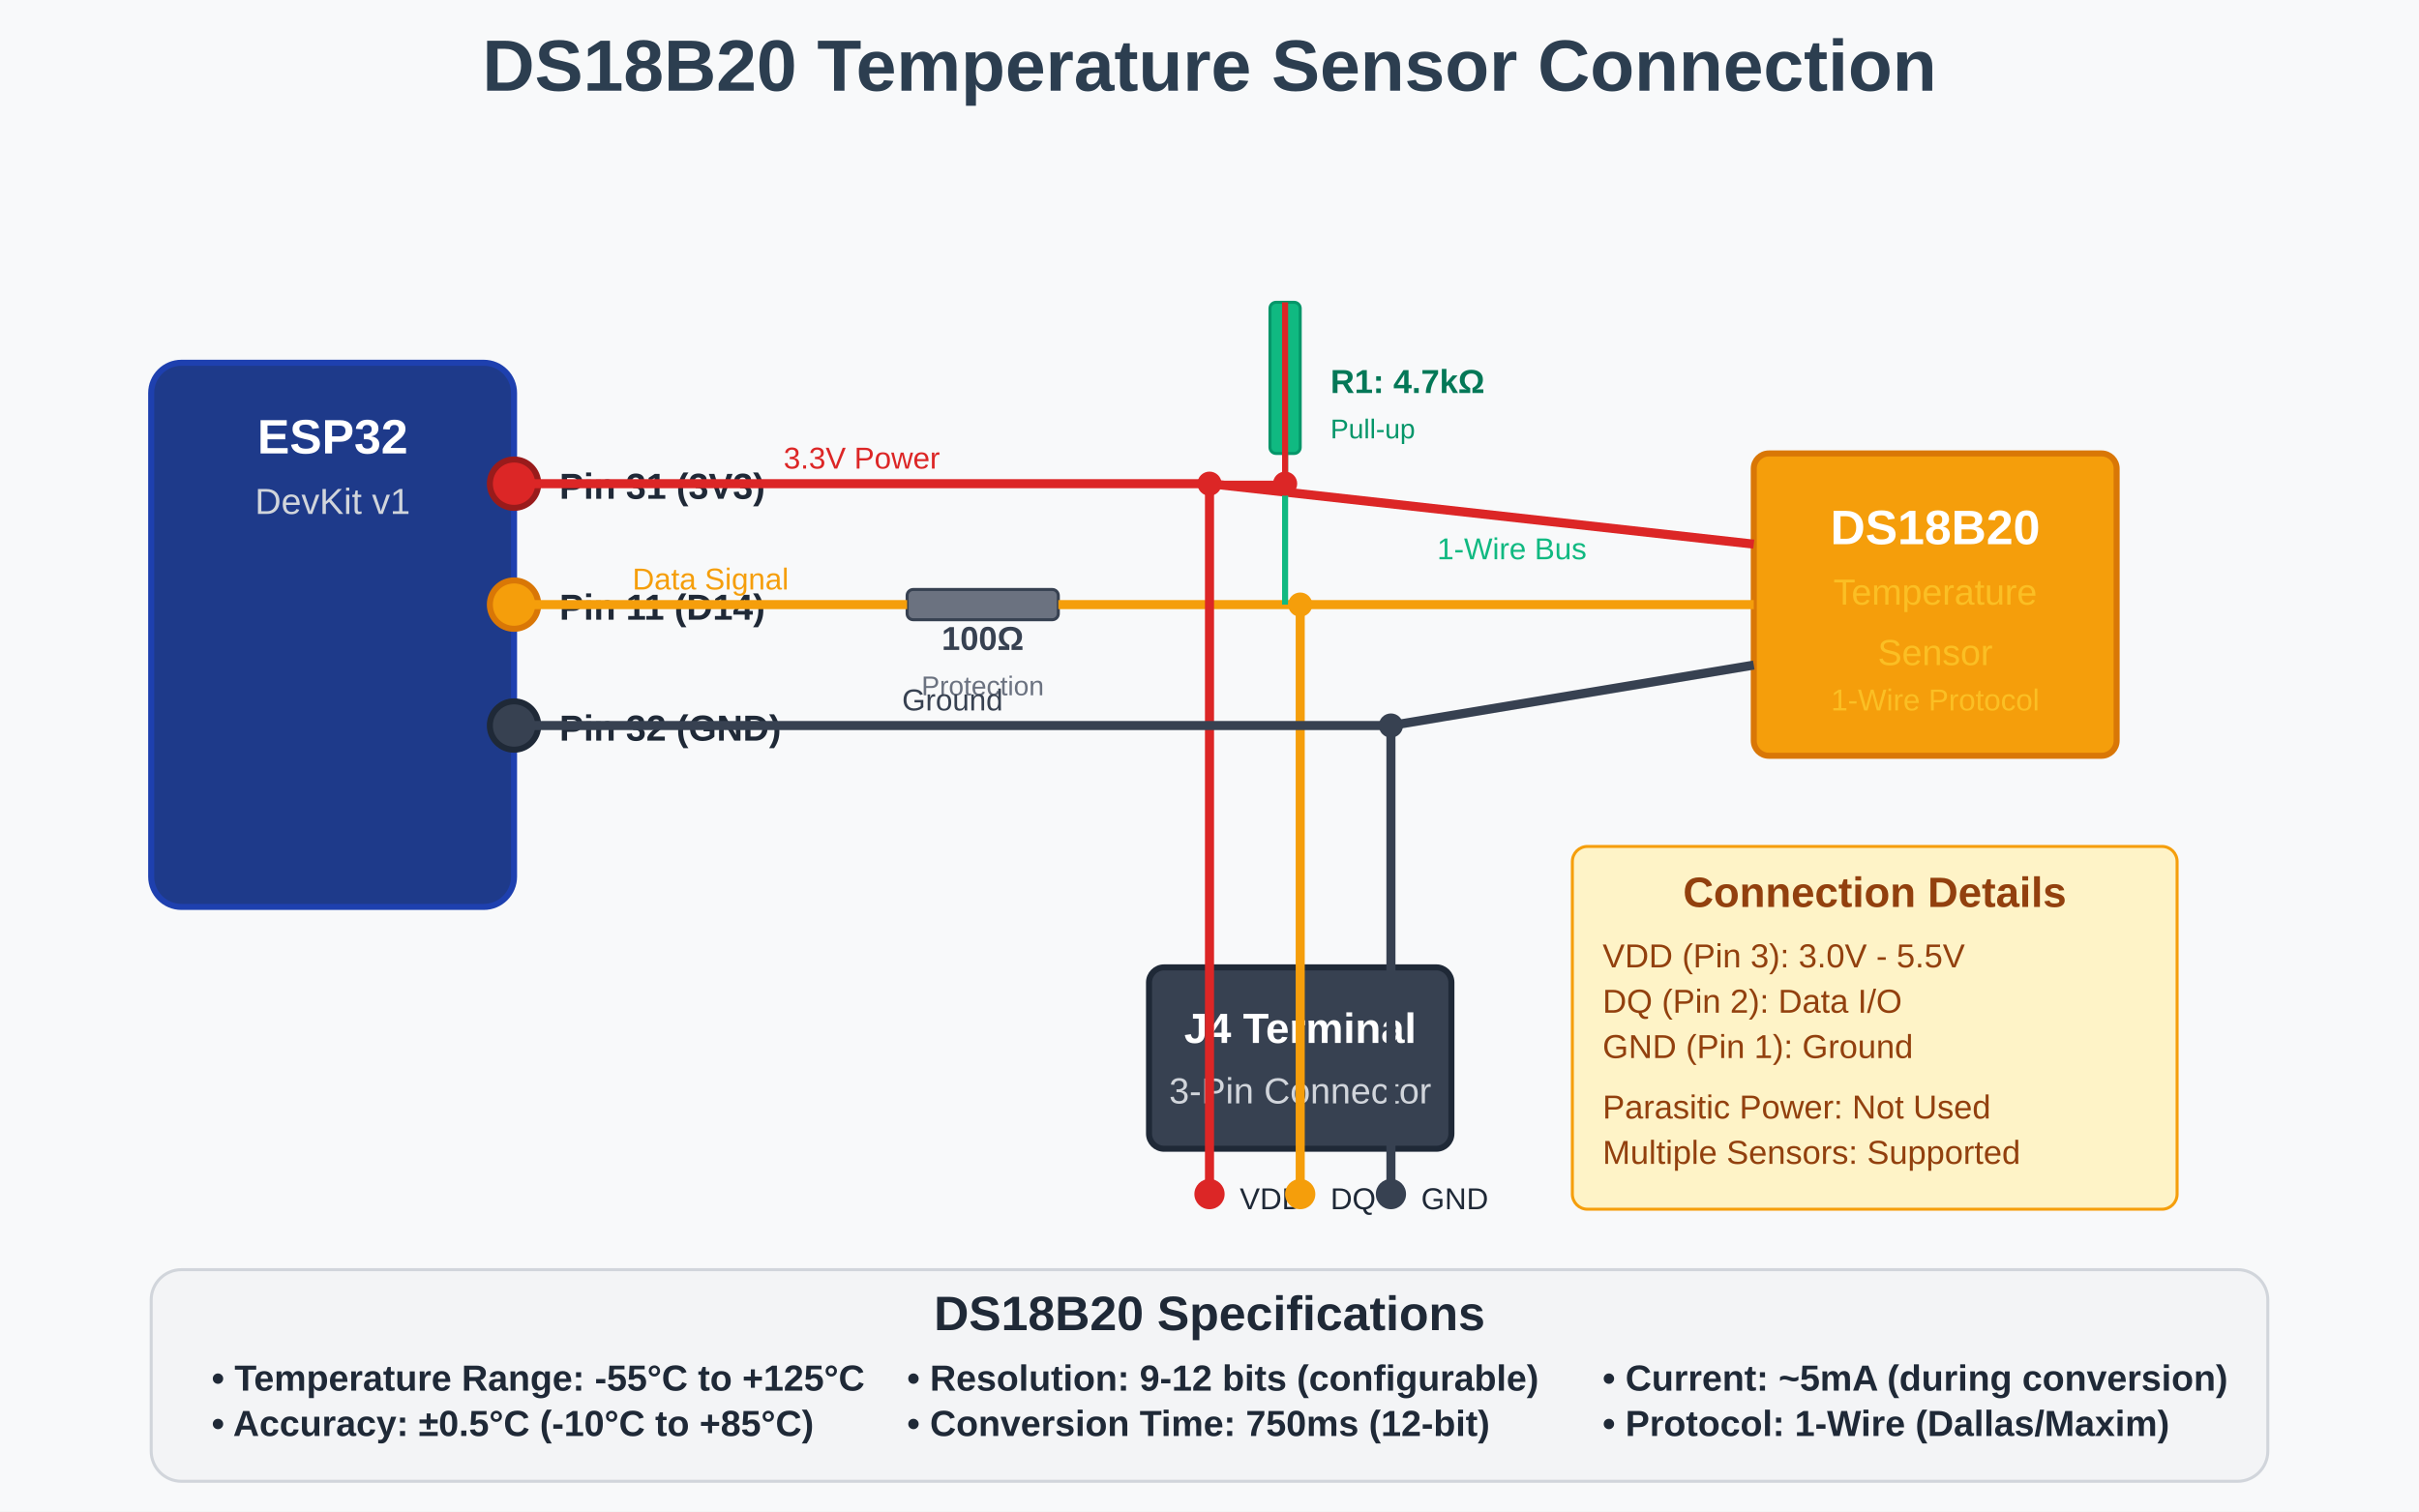
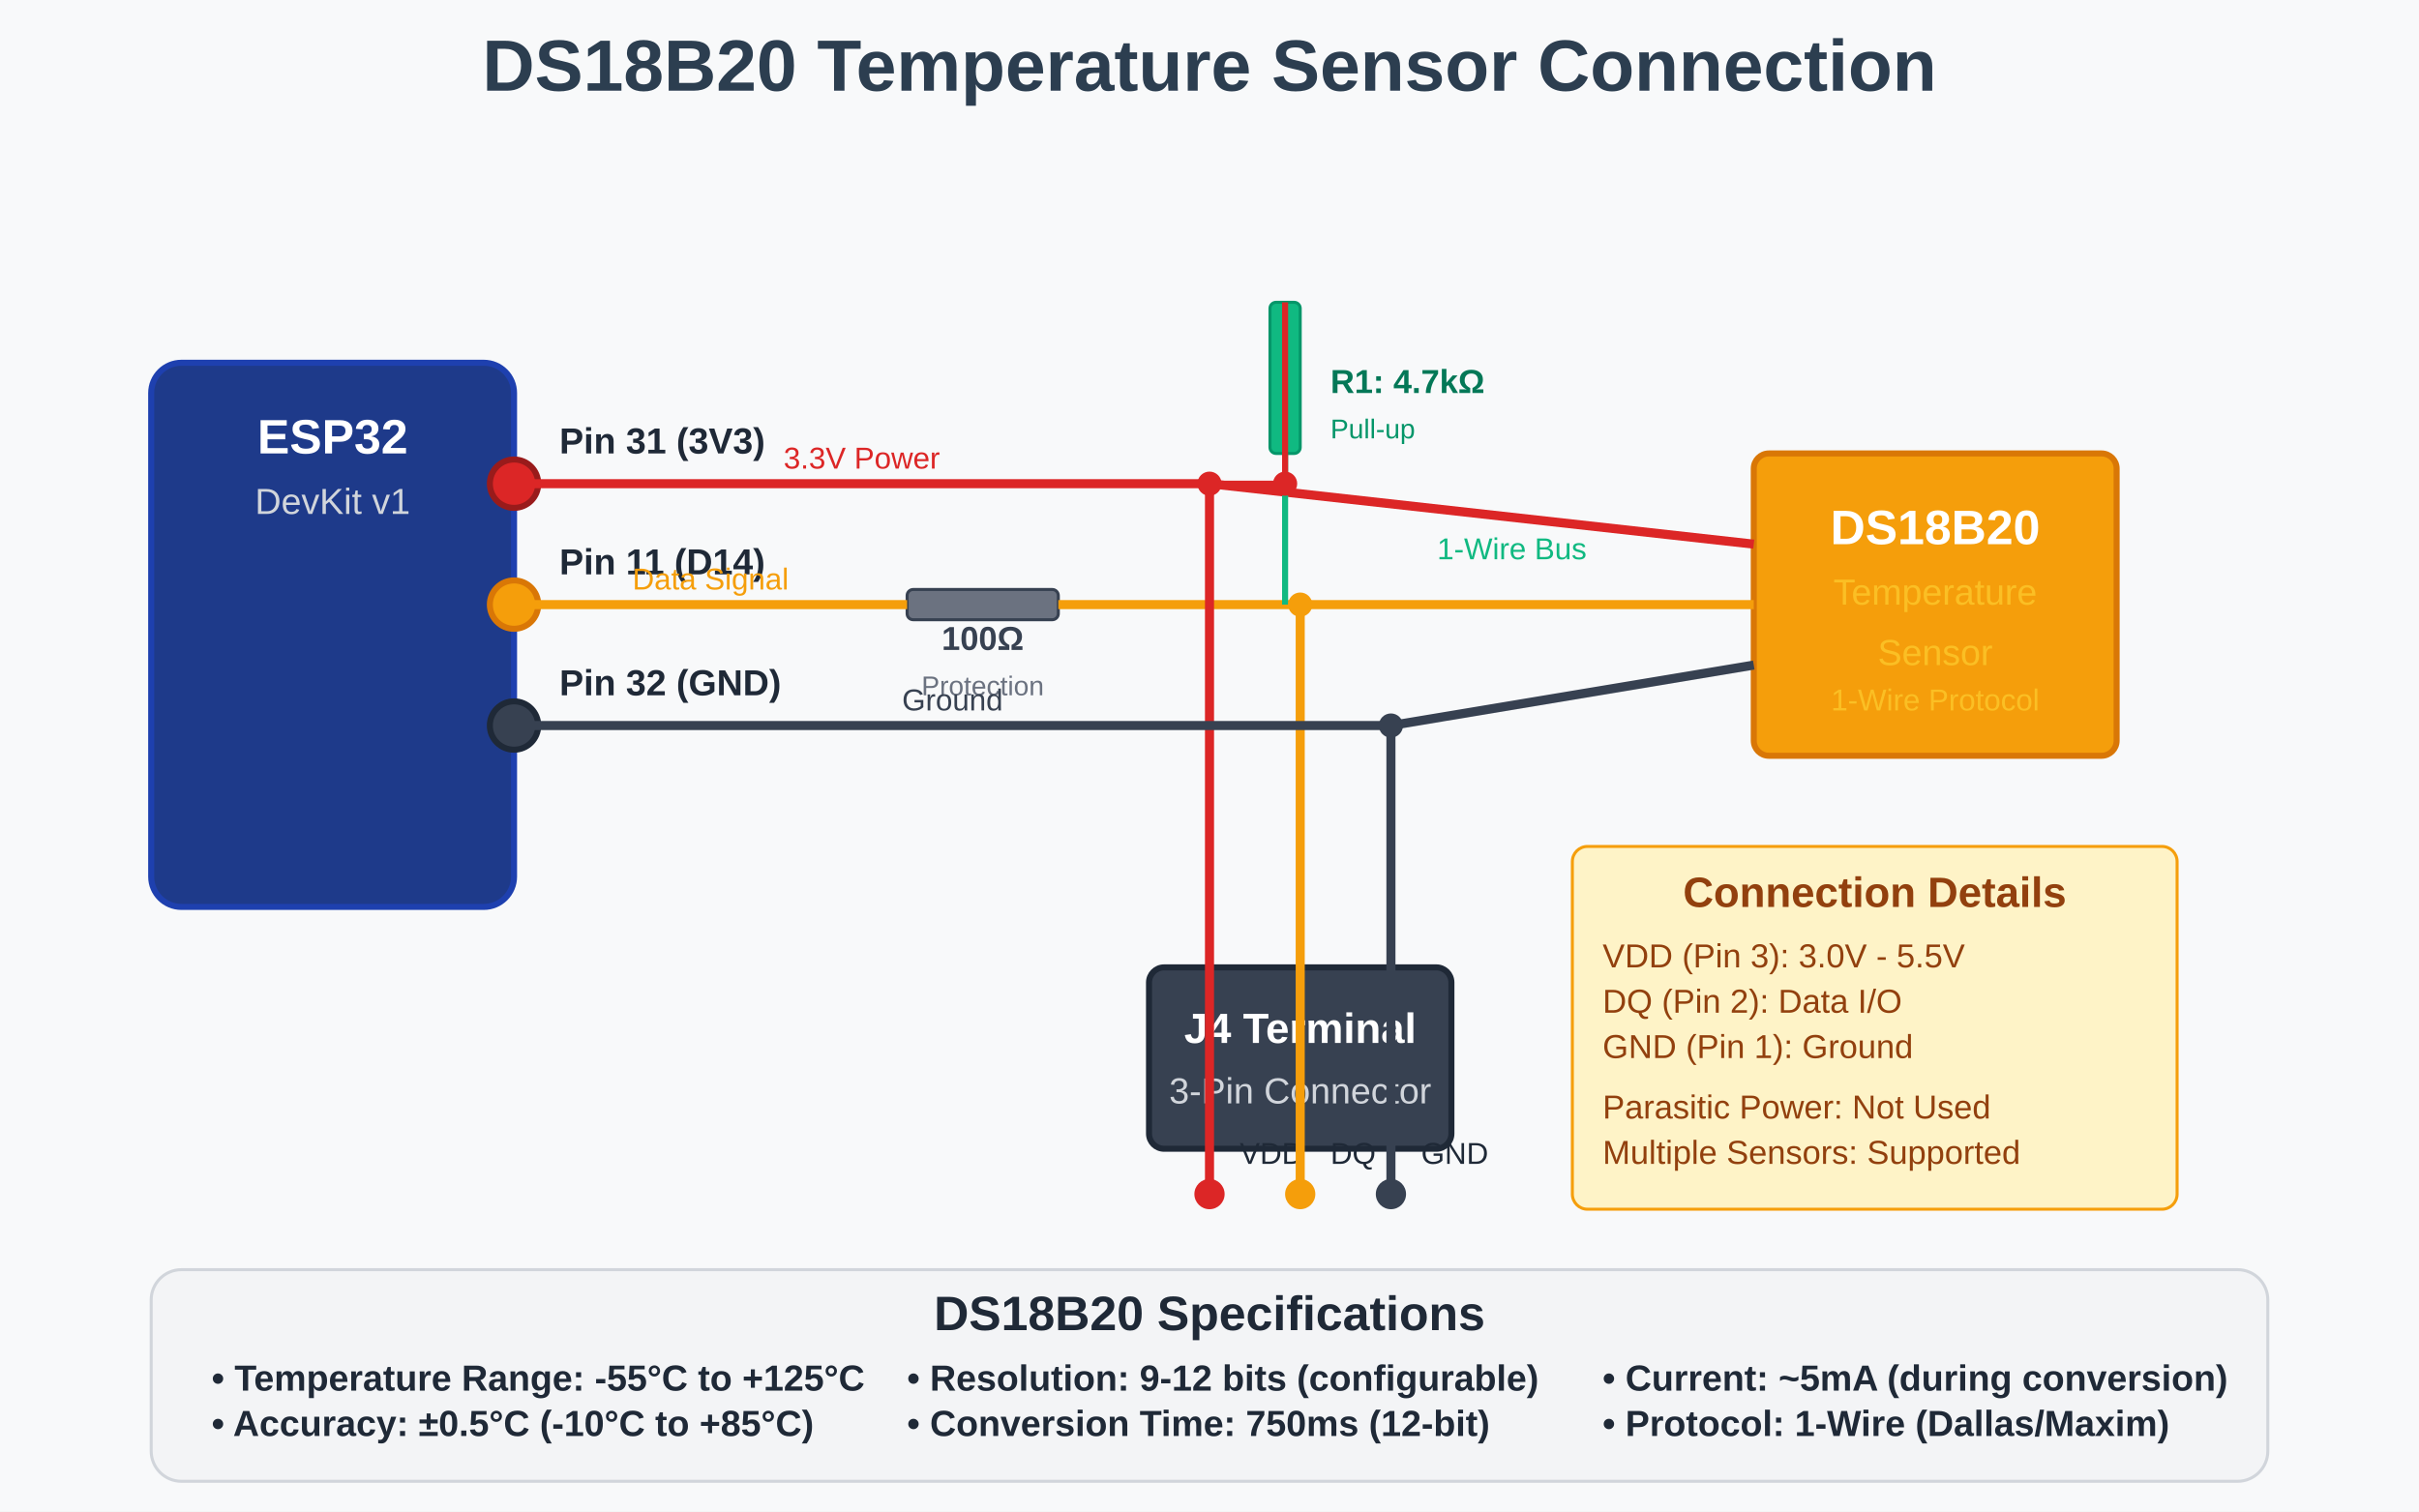
<svg xmlns="http://www.w3.org/2000/svg" width="800" height="500">
  <rect width="800" height="500" fill="#f8f9fa" />
  <text x="400" y="30" text-anchor="middle" font-family="Arial, sans-serif" font-size="24" font-weight="bold" fill="#2c3e50">
    DS18B20 Temperature Sensor Connection
  </text>
  <rect x="50" y="120" width="120" height="180" rx="10" fill="#1e3a8a" stroke="#1e40af" stroke-width="2" />
  <text x="110" y="150" text-anchor="middle" font-family="Arial, sans-serif" font-size="16" font-weight="bold" fill="#fff">ESP32</text>
  <text x="110" y="170" text-anchor="middle" font-family="Arial, sans-serif" font-size="12" fill="#d1d5db">DevKit v1</text>
  <circle cx="170" cy="200" r="8" fill="#f59e0b" stroke="#d97706" stroke-width="2" />
-   <text x="185" y="205" font-family="Arial, sans-serif" font-size="12" font-weight="bold" fill="#1f2937">Pin 11 (D14)</text>
+   <text x="185" y="190" font-family="Arial, sans-serif" font-size="12" font-weight="bold" fill="#1f2937">Pin 11 (D14)</text>
  <circle cx="170" cy="160" r="8" fill="#dc2626" stroke="#991b1b" stroke-width="2" />
-   <text x="185" y="165" font-family="Arial, sans-serif" font-size="12" font-weight="bold" fill="#1f2937">Pin 31 (3V3)</text>
+   <text x="185" y="150" font-family="Arial, sans-serif" font-size="12" font-weight="bold" fill="#1f2937">Pin 31 (3V3)</text>
  <circle cx="170" cy="240" r="8" fill="#374151" stroke="#1f2937" stroke-width="2" />
-   <text x="185" y="245" font-family="Arial, sans-serif" font-size="12" font-weight="bold" fill="#1f2937">Pin 32 (GND)</text>
+   <text x="185" y="230" font-family="Arial, sans-serif" font-size="12" font-weight="bold" fill="#1f2937">Pin 32 (GND)</text>
  <rect x="300" y="195" width="50" height="10" rx="2" fill="#6b7280" stroke="#374151" stroke-width="1" />
  <text x="325" y="215" text-anchor="middle" font-family="Arial, sans-serif" font-size="11" font-weight="bold" fill="#374151">100Ω</text>
  <text x="325" y="230" text-anchor="middle" font-family="Arial, sans-serif" font-size="9" fill="#6b7280">Protection</text>
  <rect x="420" y="100" width="10" height="50" rx="2" fill="#10b981" stroke="#059669" stroke-width="1" />
  <text x="440" y="130" font-family="Arial, sans-serif" font-size="11" font-weight="bold" fill="#047857">R1: 4.7kΩ</text>
  <text x="440" y="145" font-family="Arial, sans-serif" font-size="9" fill="#059669">Pull-up</text>
  <rect x="380" y="320" width="100" height="60" rx="5" fill="#374151" stroke="#1f2937" stroke-width="2" />
  <text x="430" y="345" text-anchor="middle" font-family="Arial, sans-serif" font-size="14" font-weight="bold" fill="#fff">J4 Terminal</text>
  <text x="430" y="365" text-anchor="middle" font-family="Arial, sans-serif" font-size="12" fill="#d1d5db">3-Pin Connector</text>
  <circle cx="400" cy="395" r="5" fill="#dc2626" />
-   <text x="410" y="400" font-family="Arial, sans-serif" font-size="10" fill="#1f2937">VDD</text>
+   <text x="410" y="385" font-family="Arial, sans-serif" font-size="10" fill="#1f2937">VDD</text>
  <circle cx="430" cy="395" r="5" fill="#f59e0b" />
-   <text x="440" y="400" font-family="Arial, sans-serif" font-size="10" fill="#1f2937">DQ</text>
+   <text x="440" y="385" font-family="Arial, sans-serif" font-size="10" fill="#1f2937">DQ</text>
  <circle cx="460" cy="395" r="5" fill="#374151" />
-   <text x="470" y="400" font-family="Arial, sans-serif" font-size="10" fill="#1f2937">GND</text>
+   <text x="470" y="385" font-family="Arial, sans-serif" font-size="10" fill="#1f2937">GND</text>
  <rect x="580" y="150" width="120" height="100" rx="5" fill="#f59e0b" stroke="#d97706" stroke-width="2" />
  <text x="640" y="180" text-anchor="middle" font-family="Arial, sans-serif" font-size="16" font-weight="bold" fill="#fff">DS18B20</text>
  <text x="640" y="200" text-anchor="middle" font-family="Arial, sans-serif" font-size="12" fill="#fbbf24">Temperature</text>
  <text x="640" y="220" text-anchor="middle" font-family="Arial, sans-serif" font-size="12" fill="#fbbf24">Sensor</text>
  <text x="640" y="235" text-anchor="middle" font-family="Arial, sans-serif" font-size="10" fill="#fbbf24">1-Wire Protocol</text>
  <line x1="170" y1="200" x2="300" y2="200" stroke="#f59e0b" stroke-width="3" />
  <line x1="350" y1="200" x2="430" y2="200" stroke="#f59e0b" stroke-width="3" />
  <line x1="430" y1="200" x2="430" y2="395" stroke="#f59e0b" stroke-width="3" />
  <line x1="430" y1="200" x2="580" y2="200" stroke="#f59e0b" stroke-width="3" />
  <line x1="170" y1="160" x2="400" y2="160" stroke="#dc2626" stroke-width="3" />
  <line x1="400" y1="160" x2="400" y2="395" stroke="#dc2626" stroke-width="3" />
  <line x1="400" y1="160" x2="580" y2="180" stroke="#dc2626" stroke-width="3" />
  <line x1="170" y1="240" x2="460" y2="240" stroke="#374151" stroke-width="3" />
  <line x1="460" y1="240" x2="460" y2="395" stroke="#374151" stroke-width="3" />
  <line x1="460" y1="240" x2="580" y2="220" stroke="#374151" stroke-width="3" />
  <line x1="425" y1="150" x2="425" y2="200" stroke="#10b981" stroke-width="2" />
  <line x1="400" y1="160" x2="425" y2="160" stroke="#dc2626" stroke-width="2" />
  <line x1="425" y1="100" x2="425" y2="160" stroke="#dc2626" stroke-width="2" />
  <circle cx="430" cy="200" r="4" fill="#f59e0b" />
  <circle cx="400" cy="160" r="4" fill="#dc2626" />
  <circle cx="460" cy="240" r="4" fill="#374151" />
  <circle cx="425" cy="160" r="4" fill="#dc2626" />
  <text x="235" y="195" text-anchor="middle" font-family="Arial, sans-serif" font-size="10" fill="#f59e0b">Data Signal</text>
  <text x="285" y="155" text-anchor="middle" font-family="Arial, sans-serif" font-size="10" fill="#dc2626">3.3V Power</text>
  <text x="315" y="235" text-anchor="middle" font-family="Arial, sans-serif" font-size="10" fill="#374151">Ground</text>
  <text x="500" y="185" text-anchor="middle" font-family="Arial, sans-serif" font-size="10" fill="#10b981">1-Wire Bus</text>
  <rect x="50" y="420" width="700" height="70" rx="10" fill="#f3f4f6" stroke="#d1d5db" stroke-width="1" />
  <text x="400" y="440" text-anchor="middle" font-family="Arial, sans-serif" font-size="16" font-weight="bold" fill="#1f2937">DS18B20 Specifications</text>
  <text x="70" y="460" font-family="Arial, sans-serif" font-size="12" font-weight="bold" fill="#1f2937">• Temperature Range: -55°C to +125°C</text>
  <text x="70" y="475" font-family="Arial, sans-serif" font-size="12" font-weight="bold" fill="#1f2937">• Accuracy: ±0.5°C (-10°C to +85°C)</text>
  <text x="300" y="460" font-family="Arial, sans-serif" font-size="12" font-weight="bold" fill="#1f2937">• Resolution: 9-12 bits (configurable)</text>
  <text x="300" y="475" font-family="Arial, sans-serif" font-size="12" font-weight="bold" fill="#1f2937">• Conversion Time: 750ms (12-bit)</text>
  <text x="530" y="460" font-family="Arial, sans-serif" font-size="12" font-weight="bold" fill="#1f2937">• Current: ~5mA (during conversion)</text>
  <text x="530" y="475" font-family="Arial, sans-serif" font-size="12" font-weight="bold" fill="#1f2937">• Protocol: 1-Wire (Dallas/Maxim)</text>
  <rect x="520" y="280" width="200" height="120" rx="5" fill="#fef3c7" stroke="#f59e0b" stroke-width="1" />
  <text x="620" y="300" text-anchor="middle" font-family="Arial, sans-serif" font-size="14" font-weight="bold" fill="#92400e">Connection Details</text>
  <text x="530" y="320" font-family="Arial, sans-serif" font-size="11" fill="#92400e">VDD (Pin 3): 3.0V - 5.5V</text>
  <text x="530" y="335" font-family="Arial, sans-serif" font-size="11" fill="#92400e">DQ (Pin 2): Data I/O</text>
  <text x="530" y="350" font-family="Arial, sans-serif" font-size="11" fill="#92400e">GND (Pin 1): Ground</text>
  <text x="530" y="370" font-family="Arial, sans-serif" font-size="11" fill="#92400e">Parasitic Power: Not Used</text>
  <text x="530" y="385" font-family="Arial, sans-serif" font-size="11" fill="#92400e">Multiple Sensors: Supported</text>
</svg>
